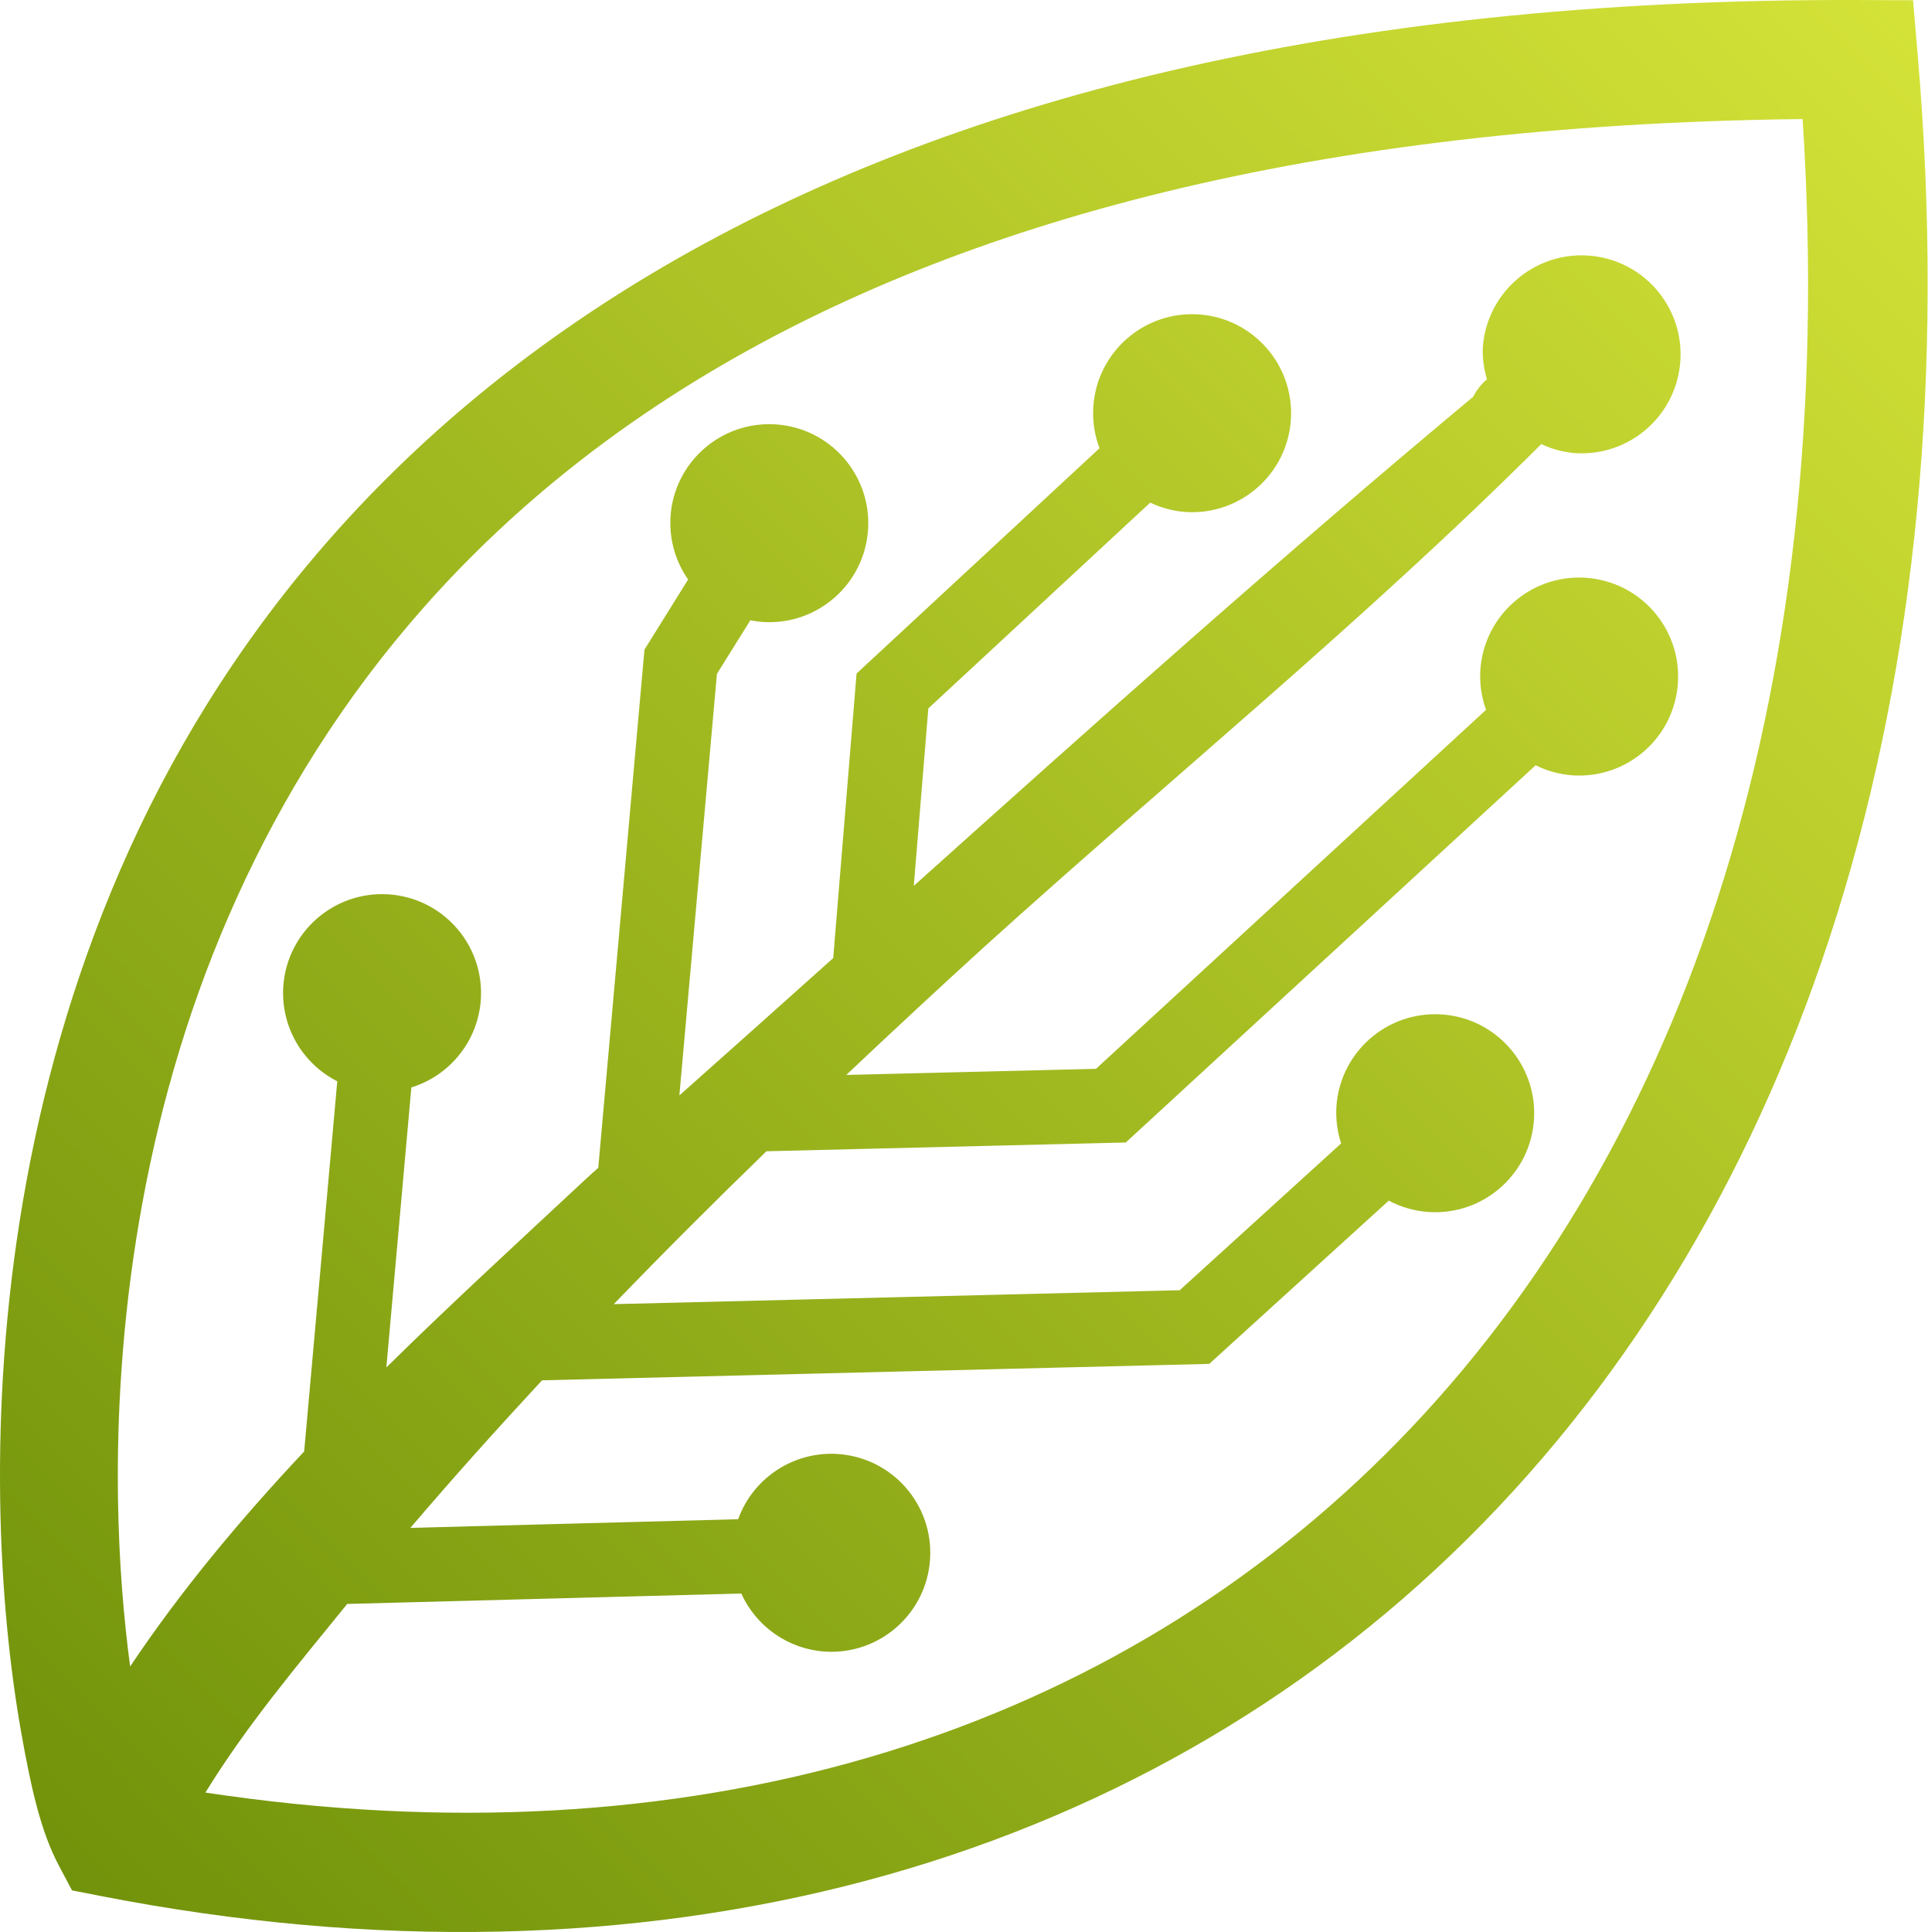
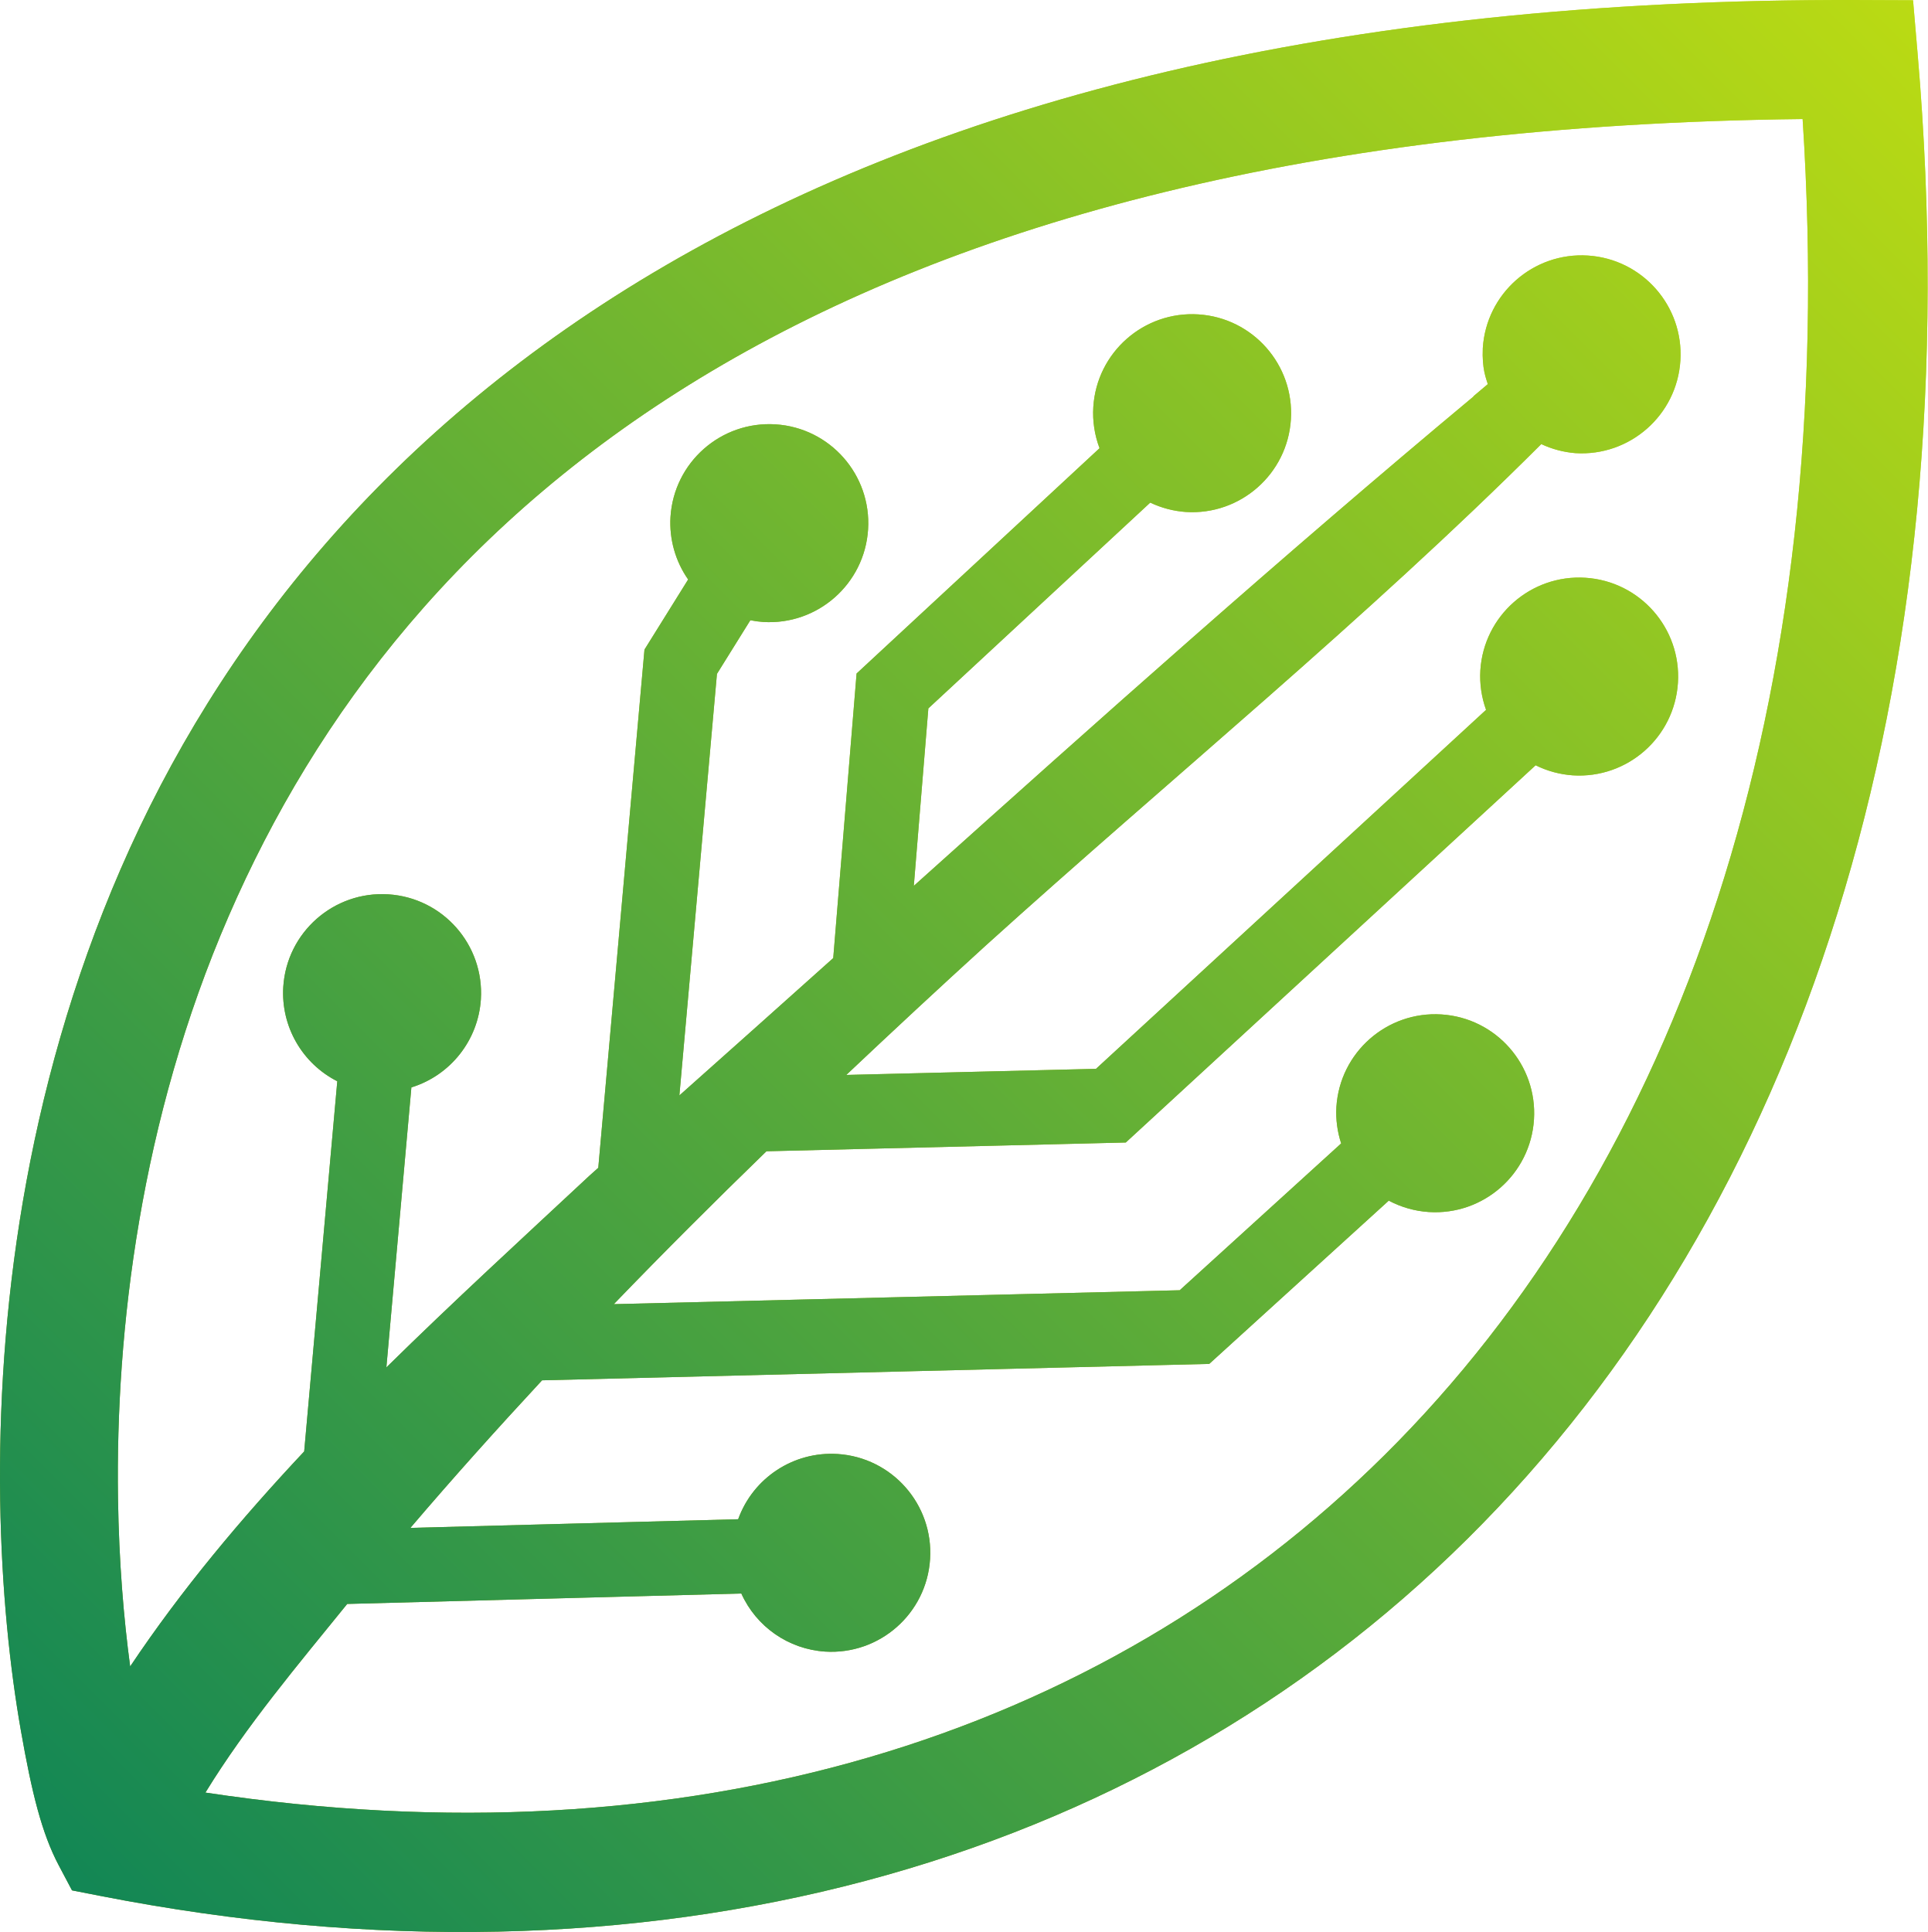
<svg xmlns="http://www.w3.org/2000/svg" xmlns:xlink="http://www.w3.org/1999/xlink" width="150.7mm" height="151.028mm" viewBox="0 0 150.7 151.028" version="1.1" id="svg1" xml:space="preserve">
  <defs id="defs1">
    <linearGradient id="linearGradient46">
      <stop style="stop-color:#6e9009;stop-opacity:1;" offset="0" id="stop46" />
      <stop style="stop-color:#d5e338;stop-opacity:1;" offset="1" id="stop47" />
    </linearGradient>
-     <linearGradient xlink:href="#linearGradient46" id="linearGradient55" gradientUnits="userSpaceOnUse" gradientTransform="translate(-328.2339,599.333)" x1="-220.728" y1="1442.028" x2="-70.028" y2="1291.001" />
+     <linearGradient id="linearGradient1076">
+       <stop style="stop-color:#0d8457;stop-opacity:1;" offset="0" id="stop1075" />
+       <stop style="stop-color:#bbdb13;stop-opacity:1;" offset="1" id="stop1076" />
+     </linearGradient>
+     <linearGradient xlink:href="#linearGradient46" id="linearGradient19" gradientUnits="userSpaceOnUse" gradientTransform="translate(797.9569,299.7599)" x1="-220.728" y1="1442.028" x2="-70.028" y2="1291.001" />
+     <linearGradient xlink:href="#linearGradient1076" id="linearGradient26" gradientUnits="userSpaceOnUse" gradientTransform="translate(797.9569,299.76)" x1="-220.728" y1="1442.028" x2="-70.028" y2="1291.001" />
  </defs>
-   <g id="layer1" transform="translate(548.9619,-1890.333)">
-     <path id="path42-59-1-7-2-8" style="font-variation-settings:normal;fill:url(#linearGradient55);stroke:none;stroke-width:9.191;stroke-linecap:butt;stroke-linejoin:miter;stroke-miterlimit:4;stroke-dasharray:none;stroke-dashoffset:0;stroke-opacity:1" d="m -403.618,1890.335 c -82.738,-0.294 -120.732,32.946 -135.916,67.944 -7.592,17.499 -9.623,35.217 -9.414,49.322 0.105,7.052 0.772,13.204 1.621,18.031 0.849,4.827 1.628,8.011 2.965,10.533 l 1.029,1.942 2.156,0.422 c 42.962,8.411 81.01,-2.208 106.928,-27.896 25.918,-25.689 39.499,-66.047 35.203,-116.084 l -0.359,-4.197 z m -4.42,9.305 c 2.977,45.864 -9.786,81.742 -32.695,104.45 -22.351,22.153 -54.461,32.061 -92.17,26.372 3.215,-5.242 7.215,-9.969 11.085,-14.746 l 30.811,-0.815 c 1.175,2.606 3.691,4.351 6.543,4.54 4.266,0.27 7.943,-2.969 8.213,-7.234 0.27,-4.266 -2.969,-7.943 -7.234,-8.213 -3.435,-0.217 -6.601,1.861 -7.769,5.099 l -25.625,0.677 c 3.344,-3.922 6.788,-7.756 10.294,-11.536 l 52.158,-1.283 14.035,-12.762 c 0.971,0.516 2.042,0.82 3.14,0.89 4.266,0.27 7.942,-2.969 8.212,-7.235 0.27,-4.265 -2.969,-7.942 -7.234,-8.212 -4.266,-0.27 -7.943,2.969 -8.213,7.234 -0.055,0.965 0.072,1.931 0.373,2.849 l -12.622,11.478 -44.241,1.088 c 3.907,-4.053 7.893,-8.031 11.934,-11.952 l 28.091,-0.685 32.041,-29.489 c 0.91,0.452 1.9,0.719 2.913,0.789 4.266,0.27 7.942,-2.969 8.212,-7.235 0.27,-4.265 -2.969,-7.942 -7.234,-8.212 -4.266,-0.27 -7.943,2.969 -8.213,7.234 -0.063,1.05 0.089,2.102 0.446,3.092 l -30.494,28.062 -19.522,0.478 c 3.608,-3.405 7.238,-6.784 10.903,-10.116 14.462,-13.076 29.627,-25.421 43.43,-39.198 0.838,0.393 1.74,0.632 2.662,0.707 4.266,0.27 7.943,-2.969 8.213,-7.234 0.27,-4.266 -2.969,-7.943 -7.235,-8.213 -4.266,-0.27 -7.942,2.969 -8.212,7.235 -0.022,0.826 0.088,1.65 0.327,2.441 -0.421,0.354 -0.793,0.798 -1.072,1.36 -14.878,12.401 -29.323,25.301 -43.737,38.237 l 1.137,-13.872 17.346,-16.085 c 0.875,0.416 1.819,0.664 2.785,0.732 4.265,0.27 7.942,-2.969 8.212,-7.234 0.27,-4.266 -2.969,-7.943 -7.234,-8.213 -4.266,-0.27 -7.943,2.969 -8.213,7.234 -0.069,1.098 0.097,2.199 0.487,3.228 l -18.994,17.612 -1.825,22.244 c -4,3.591 -8.017,7.163 -12.028,10.74 l 2.937,-32.955 2.611,-4.192 c 0.327,0.066 0.659,0.111 0.992,0.134 4.266,0.27 7.942,-2.969 8.212,-7.235 0.27,-4.266 -2.969,-7.942 -7.234,-8.213 -4.266,-0.27 -7.943,2.969 -8.213,7.235 -0.104,1.74 0.382,3.464 1.38,4.893 l -3.414,5.481 -3.611,40.508 c -0.232,0.206 -0.462,0.414 -0.694,0.619 -5.3,4.941 -10.68,9.874 -15.873,14.984 l 1.955,-21.887 c 3.061,-0.948 5.222,-3.685 5.433,-6.883 0.27,-4.266 -2.969,-7.942 -7.235,-8.212 -4.265,-0.27 -7.942,2.969 -8.212,7.234 -0.191,3.082 1.469,5.982 4.222,7.379 l -2.587,28.937 c -4.941,5.269 -9.582,10.794 -13.605,16.809 -0.505,-3.746 -0.878,-8.201 -0.951,-13.139 -0.194,-13.097 1.731,-29.562 8.654,-45.52 13.585,-31.313 45.976,-61.444 123.043,-62.305 z" />
+   <g id="layer1" transform="translate(-577.2288,-1590.76)">
+     <path id="path42-59-1-7-2-8-0-7-6" style="font-variation-settings:normal;fill:url(#linearGradient19);stroke:none;stroke-width:9.191;stroke-linecap:butt;stroke-linejoin:miter;stroke-miterlimit:4;stroke-dasharray:none;stroke-dashoffset:0;stroke-opacity:1" d="m 722.573,1590.762 c -82.738,-0.294 -120.732,32.946 -135.916,67.944 -7.592,17.499 -9.623,35.217 -9.414,49.322 0.105,7.052 0.772,13.204 1.621,18.031 0.849,4.827 1.628,8.011 2.965,10.533 l 1.029,1.942 2.156,0.422 c 42.962,8.411 81.01,-2.208 106.928,-27.896 25.918,-25.689 39.499,-66.047 35.203,-116.084 l -0.359,-4.197 z m -4.42,9.305 c 2.977,45.864 -9.786,81.742 -32.695,104.45 -22.351,22.153 -54.461,32.061 -92.17,26.372 3.215,-5.242 7.215,-9.969 11.085,-14.746 l 30.811,-0.815 c 1.175,2.606 3.691,4.351 6.543,4.54 4.266,0.27 7.943,-2.969 8.213,-7.234 0.27,-4.266 -2.969,-7.943 -7.234,-8.213 -3.435,-0.217 -6.601,1.861 -7.769,5.1 l -25.625,0.677 c 3.344,-3.922 6.788,-7.756 10.294,-11.536 l 52.158,-1.283 14.035,-12.762 c 0.971,0.516 2.042,0.82 3.14,0.89 4.266,0.27 7.942,-2.969 8.212,-7.235 0.27,-4.265 -2.969,-7.942 -7.234,-8.212 -4.266,-0.27 -7.943,2.969 -8.213,7.234 -0.055,0.965 0.072,1.931 0.373,2.849 l -12.622,11.478 -44.241,1.088 c 3.907,-4.053 7.893,-8.031 11.934,-11.952 l 28.091,-0.685 32.041,-29.489 c 0.91,0.452 1.9,0.719 2.913,0.788 4.266,0.27 7.942,-2.969 8.212,-7.235 0.27,-4.265 -2.969,-7.942 -7.234,-8.212 -4.266,-0.27 -7.943,2.969 -8.213,7.234 -0.063,1.05 0.089,2.102 0.446,3.092 l -30.494,28.062 -19.522,0.478 c 3.608,-3.405 7.238,-6.784 10.903,-10.116 14.462,-13.076 29.627,-25.421 43.43,-39.198 0.838,0.393 1.74,0.632 2.662,0.707 4.266,0.27 7.943,-2.969 8.213,-7.234 0.27,-4.266 -2.969,-7.943 -7.235,-8.213 -4.266,-0.27 -7.942,2.969 -8.212,7.235 -0.071,1.623 0.254,2.351 0.391,2.817 -1.024,0.869 -1.103,0.932 -1.103,0.932 -0.01,0.019 -0.024,0.033 -0.033,0.052 -14.878,12.401 -29.323,25.301 -43.737,38.237 l 1.137,-13.873 17.346,-16.085 c 0.875,0.416 1.819,0.664 2.785,0.732 4.265,0.27 7.942,-2.969 8.212,-7.234 0.27,-4.266 -2.969,-7.943 -7.234,-8.213 -4.266,-0.27 -7.943,2.969 -8.213,7.234 -0.069,1.098 0.097,2.199 0.487,3.228 l -18.994,17.612 -1.825,22.244 c -4,3.591 -8.017,7.162 -12.028,10.739 l 2.937,-32.955 2.611,-4.192 c 0.327,0.066 0.659,0.111 0.992,0.134 4.266,0.27 7.942,-2.969 8.212,-7.235 0.27,-4.266 -2.969,-7.943 -7.234,-8.213 -4.266,-0.27 -7.943,2.969 -8.213,7.235 -0.104,1.74 0.382,3.464 1.38,4.893 l -3.414,5.481 -3.611,40.508 c -0.232,0.206 -0.462,0.414 -0.694,0.62 -5.3,4.941 -10.68,9.874 -15.873,14.984 l 1.955,-21.887 c 3.061,-0.948 5.222,-3.685 5.433,-6.883 0.27,-4.266 -2.969,-7.942 -7.235,-8.212 -4.265,-0.27 -7.942,2.969 -8.212,7.234 -0.191,3.082 1.469,5.982 4.222,7.379 l -2.587,28.937 c -4.941,5.269 -9.582,10.794 -13.605,16.809 -0.505,-3.746 -0.878,-8.201 -0.951,-13.139 -0.194,-13.097 1.731,-29.562 8.654,-45.52 13.585,-31.313 45.976,-61.444 123.043,-62.305 z" />
+     <path id="path42-59-1-7-2-8-0-9-1" style="font-variation-settings:normal;fill:url(#linearGradient26);stroke:none;stroke-width:9.191;stroke-linecap:butt;stroke-linejoin:miter;stroke-miterlimit:4;stroke-dasharray:none;stroke-dashoffset:0;stroke-opacity:1" d="m 722.573,1590.762 c -82.738,-0.294 -120.732,32.946 -135.916,67.944 -7.592,17.499 -9.623,35.217 -9.414,49.322 0.105,7.052 0.772,13.204 1.621,18.031 0.849,4.827 1.627,8.011 2.965,10.533 l 1.029,1.942 2.156,0.422 c 42.962,8.411 81.01,-2.208 106.928,-27.896 25.918,-25.689 39.499,-66.047 35.203,-116.084 l -0.359,-4.197 z m -4.42,9.305 c 2.977,45.864 -9.786,81.742 -32.695,104.45 -22.351,22.153 -54.461,32.061 -92.17,26.372 3.216,-5.242 7.215,-9.969 11.085,-14.746 l 30.811,-0.815 c 1.175,2.606 3.691,4.351 6.543,4.54 4.266,0.27 7.943,-2.969 8.213,-7.234 0.27,-4.266 -2.969,-7.943 -7.234,-8.213 -3.436,-0.217 -6.601,1.861 -7.769,5.1 l -25.625,0.677 c 3.344,-3.922 6.788,-7.756 10.294,-11.536 l 52.158,-1.283 14.035,-12.762 c 0.972,0.516 2.042,0.82 3.14,0.89 4.266,0.27 7.942,-2.969 8.212,-7.235 0.27,-4.265 -2.969,-7.942 -7.234,-8.212 -4.266,-0.27 -7.943,2.969 -8.213,7.234 -0.055,0.965 0.072,1.931 0.373,2.849 l -12.622,11.478 -44.241,1.088 c 3.907,-4.053 7.893,-8.031 11.934,-11.952 l 28.091,-0.685 32.041,-29.489 c 0.91,0.452 1.9,0.719 2.913,0.788 4.266,0.27 7.942,-2.969 8.213,-7.235 0.27,-4.265 -2.969,-7.942 -7.234,-8.212 -4.266,-0.27 -7.943,2.969 -8.213,7.234 -0.063,1.05 0.089,2.102 0.447,3.092 l -30.494,28.062 -19.522,0.478 c 3.608,-3.405 7.238,-6.784 10.903,-10.116 14.461,-13.076 29.627,-25.421 43.43,-39.198 0.838,0.393 1.74,0.632 2.662,0.707 4.266,0.27 7.943,-2.969 8.213,-7.234 0.27,-4.266 -2.969,-7.943 -7.235,-8.213 -4.266,-0.27 -7.942,2.969 -8.212,7.235 -0.071,1.623 0.254,2.351 0.391,2.817 -1.024,0.869 -1.103,0.932 -1.103,0.932 -0.01,0.019 -0.024,0.033 -0.033,0.052 -14.878,12.401 -29.323,25.301 -43.737,38.237 l 1.137,-13.873 17.346,-16.085 c 0.875,0.416 1.819,0.664 2.785,0.732 4.265,0.27 7.942,-2.969 8.212,-7.234 0.27,-4.266 -2.969,-7.943 -7.234,-8.213 -4.266,-0.27 -7.943,2.969 -8.213,7.234 -0.069,1.098 0.097,2.199 0.487,3.228 l -18.994,17.612 -1.825,22.244 c -4,3.591 -8.017,7.162 -12.028,10.739 l 2.937,-32.955 2.611,-4.192 c 0.327,0.066 0.659,0.111 0.992,0.134 4.266,0.27 7.942,-2.969 8.212,-7.235 0.27,-4.266 -2.969,-7.943 -7.234,-8.213 -4.266,-0.27 -7.943,2.969 -8.213,7.235 -0.104,1.74 0.382,3.464 1.38,4.893 l -3.414,5.481 -3.611,40.508 c -0.232,0.206 -0.462,0.414 -0.694,0.62 -5.3,4.941 -10.68,9.874 -15.873,14.984 l 1.955,-21.887 c 3.061,-0.948 5.222,-3.685 5.433,-6.883 0.27,-4.266 -2.969,-7.942 -7.235,-8.212 -4.265,-0.27 -7.942,2.969 -8.213,7.234 -0.191,3.082 1.469,5.982 4.222,7.379 l -2.587,28.937 c -4.941,5.269 -9.582,10.794 -13.605,16.809 -0.505,-3.746 -0.877,-8.201 -0.951,-13.139 -0.194,-13.097 1.731,-29.562 8.654,-45.52 13.585,-31.313 45.976,-61.444 123.043,-62.305 z" />
  </g>
</svg>
